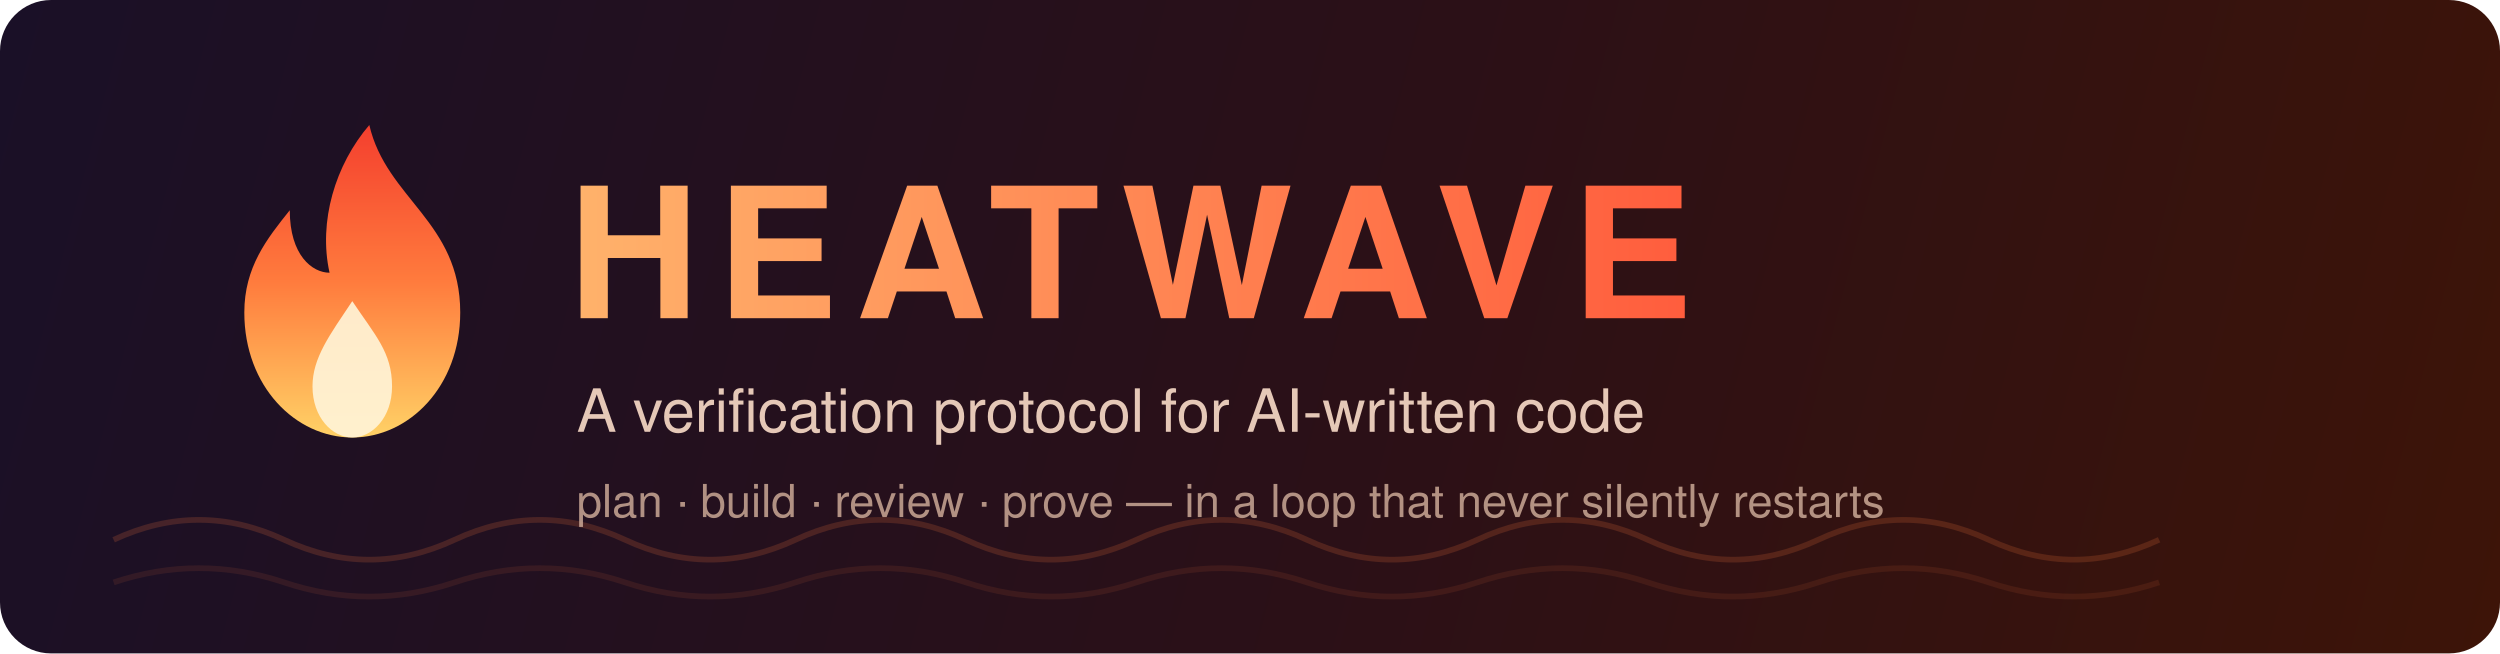
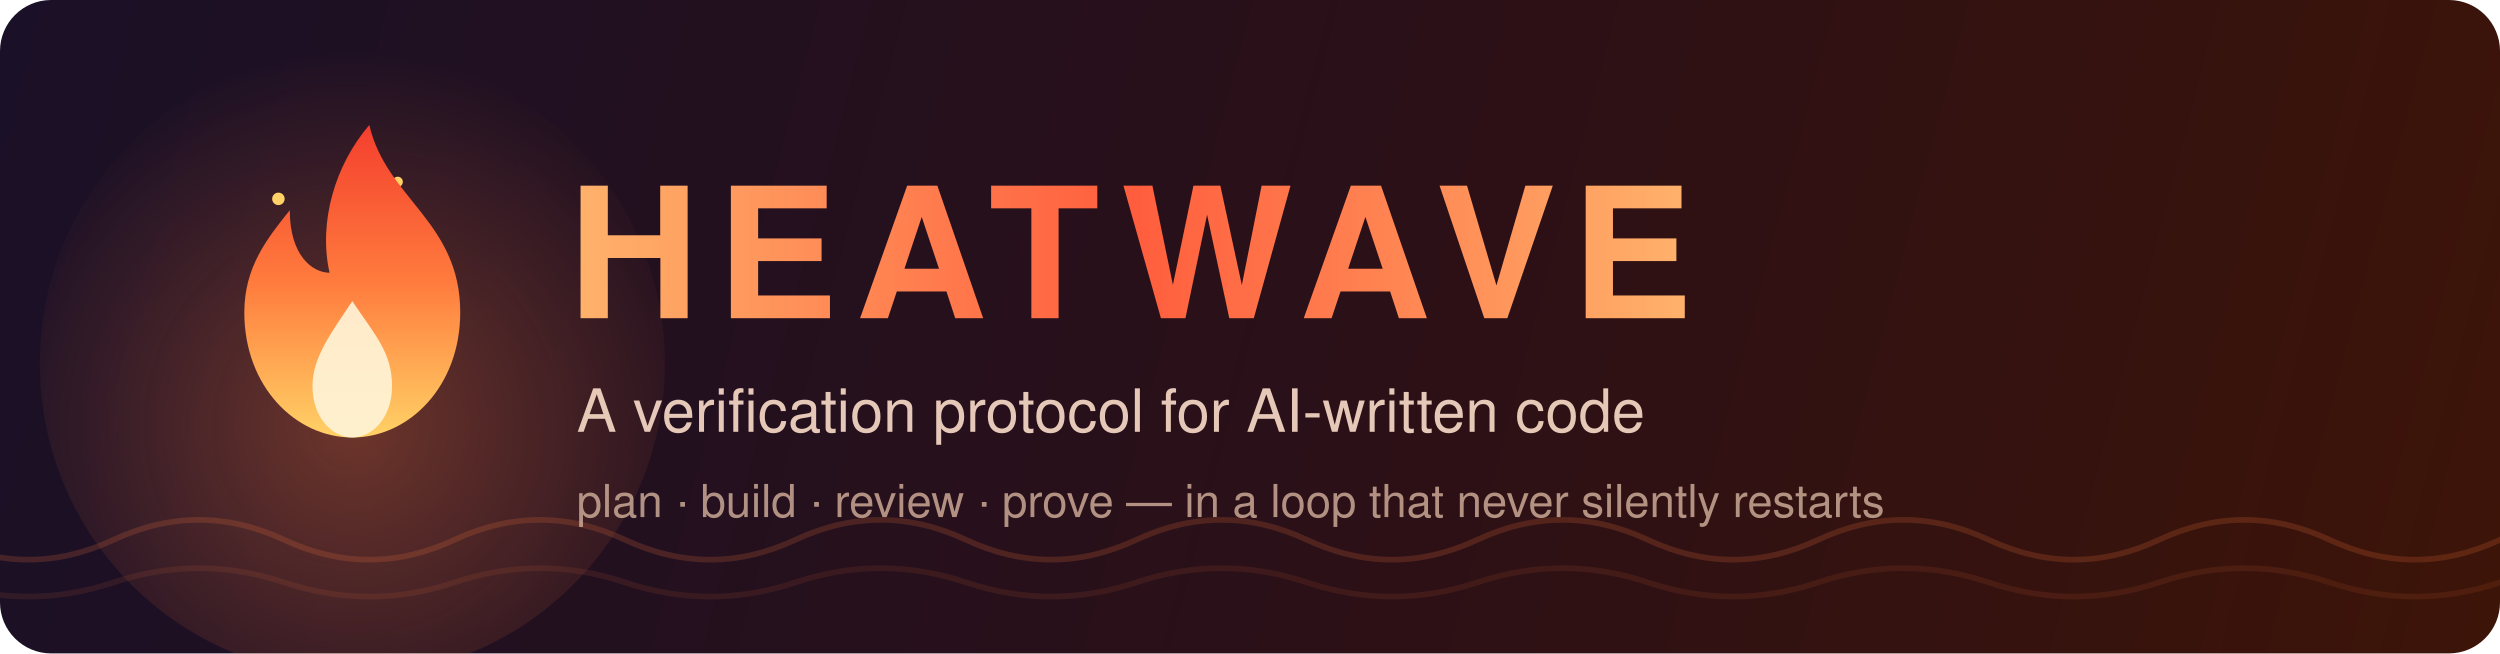
<svg xmlns="http://www.w3.org/2000/svg" width="880" height="230" viewBox="0 0 880 230" fill="none">
  <defs>
    <linearGradient id="bg" x1="0" y1="0" x2="880" y2="230" gradientUnits="userSpaceOnUse">
      <stop offset="0" stop-color="#1a1027" />
      <stop offset="0.55" stop-color="#2b1017" />
      <stop offset="1" stop-color="#3d1408" />
    </linearGradient>
    <linearGradient id="flame" x1="0" y1="1" x2="0" y2="0">
      <stop offset="0" stop-color="#ffd166" />
      <stop offset="0.5" stop-color="#ff7b3d" />
      <stop offset="1" stop-color="#f43f2e" />
    </linearGradient>
    <linearGradient id="wordmark" x1="0" y1="0" x2="1" y2="0">
      <stop offset="0" stop-color="#ffb26b" />
-       <stop offset="1" stop-color="#ff5d3d" />
+       <stop offset="0.5" stop-color="#ff5d3d" />
+       <stop offset="1" stop-color="#ffb26b" />
+       <animate attributeName="x1" values="0;-1;0" dur="6s" repeatCount="indefinite" />
+       <animate attributeName="x2" values="1;2;1" dur="6s" repeatCount="indefinite" />
    </linearGradient>
+     <radialGradient id="glow" cx="0.5" cy="0.6" r="0.6">
+       <stop offset="0" stop-color="#ff7b3d" stop-opacity="0.35" />
+       <stop offset="1" stop-color="#ff7b3d" stop-opacity="0" />
+     </radialGradient>
+     <style>
+       .flicker { transform-origin: 124px 154px; animation: flick 2.4s ease-in-out infinite; }
+       .inner   { transform-origin: 124px 154px; animation: flick 1.7s ease-in-out infinite reverse; }
+       .glowp   { animation: pulse 3.2s ease-in-out infinite; }
+       .shim1   { animation: drift 5s linear infinite; }
+       .shim2   { animation: drift 7s linear infinite reverse; }
+       .spark   { animation: rise 4s ease-in infinite; }
+       .spark2  { animation: rise 4s ease-in 1.3s infinite; }
+       .spark3  { animation: rise 4s ease-in 2.6s infinite; }
+       @keyframes flick {
+         0%,100% { transform: scaleY(1) scaleX(1); }
+         30%     { transform: scaleY(1.045) scaleX(0.985); }
+         60%     { transform: scaleY(0.97) scaleX(1.015); }
+         80%     { transform: scaleY(1.025) scaleX(0.99); }
+       }
+       @keyframes pulse { 0%,100% { opacity: .55; } 50% { opacity: 1; } }
+       @keyframes drift { from { transform: translateX(0); } to { transform: translateX(-120px); } }
+       @keyframes rise {
+         0%   { transform: translateY(0);    opacity: 0; }
+         15%  { opacity: .9; }
+         70%  { opacity: .35; }
+         100% { transform: translateY(-92px); opacity: 0; }
+       }
+     </style>
  </defs>
  <rect width="880" height="230" rx="18" fill="url(#bg)" />
+   <circle class="glowp" cx="124" cy="128" r="110" fill="url(#glow)" />
  <g stroke="#ff7b3d" stroke-opacity="0.18" stroke-width="2" fill="none">
-     <path d="M40 190 q30 -14 60 0 t60 0 t60 0 t60 0 t60 0 t60 0 t60 0 t60 0 t60 0 t60 0 t60 0 t60 0" />
-     <path d="M40 205 q30 -10 60 0 t60 0 t60 0 t60 0 t60 0 t60 0 t60 0 t60 0 t60 0 t60 0 t60 0 t60 0" stroke-opacity="0.10" />
+     <path class="shim1" d="M-80 190 q30 -14 60 0 t60 0 t60 0 t60 0 t60 0 t60 0 t60 0 t60 0 t60 0 t60 0 t60 0 t60 0 t60 0 t60 0 t60 0 t60 0 t60 0 t60 0" />
+     <path class="shim2" d="M-80 205 q30 -10 60 0 t60 0 t60 0 t60 0 t60 0 t60 0 t60 0 t60 0 t60 0 t60 0 t60 0 t60 0 t60 0 t60 0 t60 0 t60 0 t60 0 t60 0" stroke-opacity="0.10" />
+   </g>
+   <g fill="#ffd166">
+     <circle class="spark" cx="98" cy="70" r="2.2" />
+     <circle class="spark2" cx="140" cy="64" r="1.8" />
+     <circle class="spark3" cx="118" cy="74" r="1.5" />
  </g>
  <g transform="translate(84,44)">
-     <path d="M46 0 C52 26 78 34 78 66 C78 92 60 110 40 110 C20 110 2 92 2 66 C2 50 10 40 18 30 C18 46 26 52 32 52 C28 34 34 14 46 0 Z" fill="url(#flame)" />
-     <path d="M40 62 C48 74 54 80 54 92 C54 103 47 110 40 110 C33 110 26 103 26 92 C26 82 32 74 40 62 Z" fill="#fff3d6" fill-opacity="0.92" />
+     <g class="flicker">
+       <path d="M46 0 C52 26 78 34 78 66 C78 92 60 110 40 110 C20 110 2 92 2 66 C2 50 10 40 18 30 C18 46 26 52 32 52 C28 34 34 14 46 0 Z" fill="url(#flame)" />
+     </g>
+     <g class="inner">
+       <path d="M40 62 C48 74 54 80 54 92 C54 103 47 110 40 110 C33 110 26 103 26 92 C26 82 32 74 40 62 Z" fill="#fff3d6" fill-opacity="0.92" />
+     </g>
  </g>
  <text x="200" y="112" font-family="Avenir Next, Segoe UI, Helvetica, Arial, sans-serif" font-size="64" font-weight="800" letter-spacing="6" fill="url(#wordmark)">HEATWAVE</text>
  <text x="203" y="152" font-family="Avenir Next, Segoe UI, Helvetica, Arial, sans-serif" font-size="21" font-weight="500" fill="#f5d8c4" fill-opacity="0.92">A verification protocol for AI-written code</text>
  <text x="203" y="182" font-family="Avenir Next, Segoe UI, Helvetica, Arial, sans-serif" font-size="16" font-weight="400" fill="#caa895" fill-opacity="0.85">plan · build · review · prove — in a loop that never silently restarts</text>
</svg>
